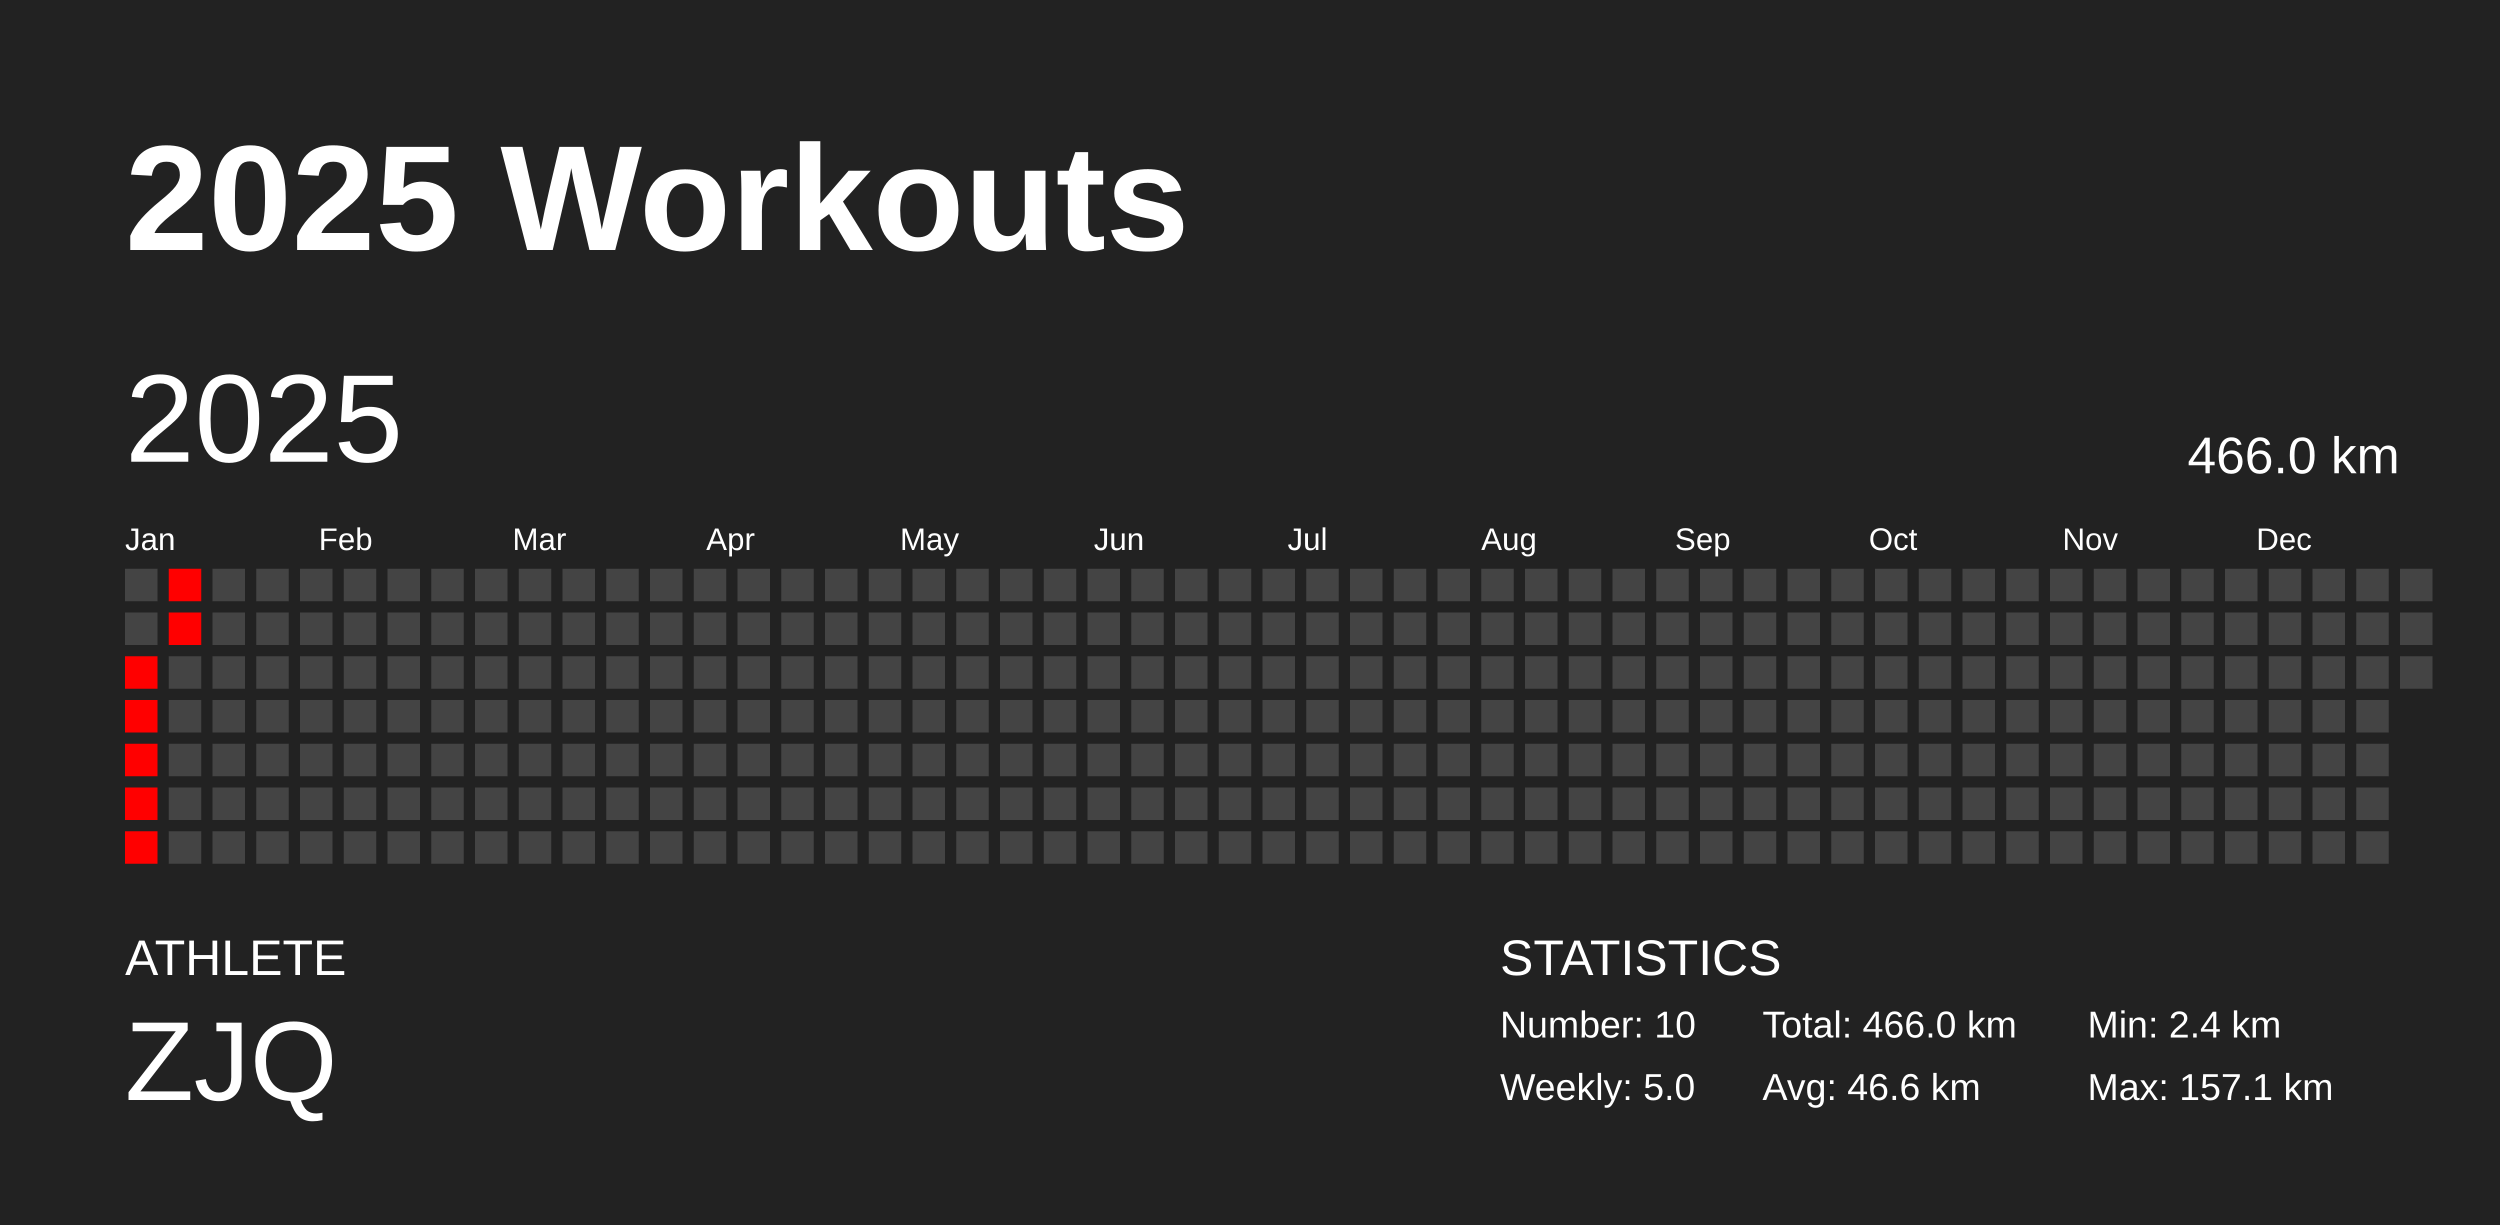
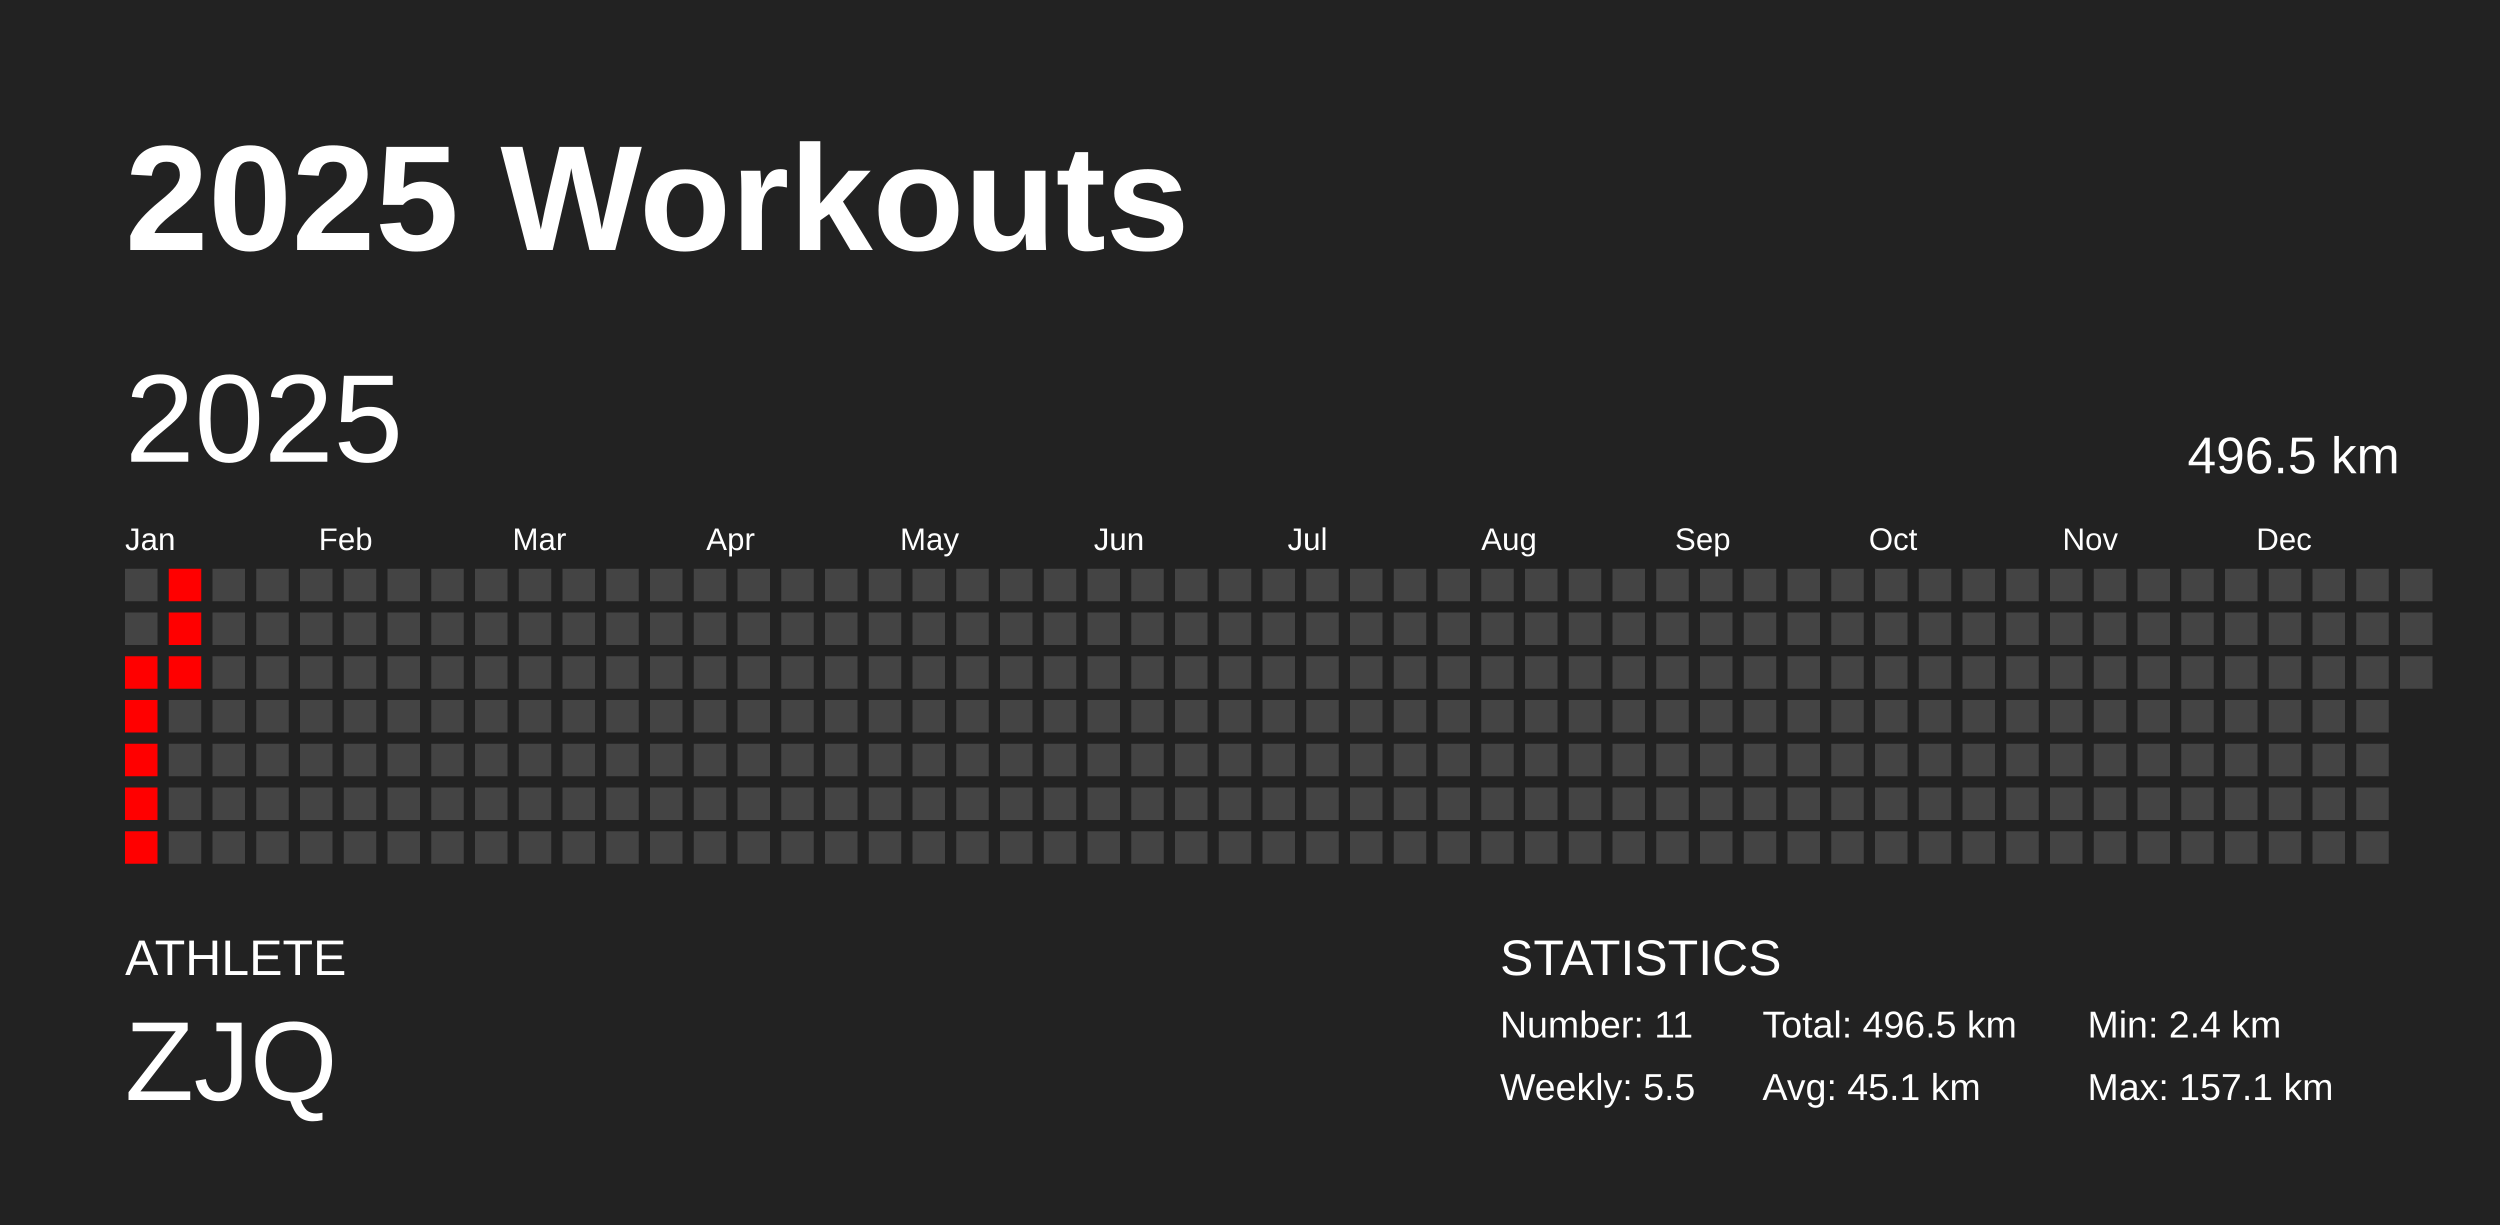
<svg xmlns="http://www.w3.org/2000/svg" baseProfile="full" height="98mm" version="1.1" viewBox="0,0,200,98" width="200mm">
  <defs />
  <rect fill="#222222" height="98" width="200" x="0" y="0" />
  <text fill="#FFFFFF" style="font-size:12px; font-family:Arial; font-weight:bold;" x="10" y="20">2025 Workouts</text>
  <text fill="#FFFFFF" style="font-size:4px; font-family:Arial" x="10" y="78">ATHLETE</text>
  <text fill="#FFFFFF" style="font-size:9px; font-family:Arial" x="10" y="88">ZJQ</text>
  <text fill="#FFFFFF" style="font-size:4px; font-family:Arial" x="120" y="78">STATISTICS</text>
-   <text fill="#FFFFFF" style="font-size:3px; font-family:Arial" x="120" y="83">Number: 10</text>
-   <text fill="#FFFFFF" style="font-size:3px; font-family:Arial" x="120" y="88">Weekly: 5.0</text>
-   <text fill="#FFFFFF" style="font-size:3px; font-family:Arial" x="141" y="83">Total: 466.0 km</text>
-   <text fill="#FFFFFF" style="font-size:3px; font-family:Arial" x="141" y="88">Avg: 46.6 km</text>
+   <text fill="#FFFFFF" style="font-size:3px; font-family:Arial" x="120" y="83">Number: 11</text>
+   <text fill="#FFFFFF" style="font-size:3px; font-family:Arial" x="120" y="88">Weekly: 5.5</text>
+   <text fill="#FFFFFF" style="font-size:3px; font-family:Arial" x="141" y="83">Total: 496.5 km</text>
+   <text fill="#FFFFFF" style="font-size:3px; font-family:Arial" x="141" y="88">Avg: 45.1 km</text>
  <text fill="#FFFFFF" style="font-size:3px; font-family:Arial" x="167" y="83">Min: 2.4 km</text>
  <text fill="#FFFFFF" style="font-size:3px; font-family:Arial" x="167" y="88">Max: 157.1 km</text>
  <text dominant-baseline="hanging" fill="#FFFFFF" style="font-size:10.0px; font-family:Arial;" x="10" y="30">2025</text>
-   <text dominant-baseline="hanging" fill="#FFFFFF" style="font-size:4.125px; font-family:Arial;" x="175" y="35">466.0 km</text>
+   <text dominant-baseline="hanging" fill="#FFFFFF" style="font-size:4.125px; font-family:Arial;" x="175" y="35">496.5 km</text>
  <text fill="#FFFFFF" style="font-size:2.5px; font-family:Arial" x="10.0" y="44">Jan</text>
  <text fill="#FFFFFF" style="font-size:2.5px; font-family:Arial" x="25.5" y="44">Feb</text>
  <text fill="#FFFFFF" style="font-size:2.5px; font-family:Arial" x="41.0" y="44">Mar</text>
  <text fill="#FFFFFF" style="font-size:2.5px; font-family:Arial" x="56.5" y="44">Apr</text>
  <text fill="#FFFFFF" style="font-size:2.5px; font-family:Arial" x="72.0" y="44">May</text>
  <text fill="#FFFFFF" style="font-size:2.5px; font-family:Arial" x="87.5" y="44">Jun</text>
  <text fill="#FFFFFF" style="font-size:2.5px; font-family:Arial" x="103.0" y="44">Jul</text>
  <text fill="#FFFFFF" style="font-size:2.5px; font-family:Arial" x="118.5" y="44">Aug</text>
  <text fill="#FFFFFF" style="font-size:2.5px; font-family:Arial" x="134.0" y="44">Sep</text>
  <text fill="#FFFFFF" style="font-size:2.5px; font-family:Arial" x="149.5" y="44">Oct</text>
  <text fill="#FFFFFF" style="font-size:2.5px; font-family:Arial" x="165.0" y="44">Nov</text>
  <text fill="#FFFFFF" style="font-size:2.5px; font-family:Arial" x="180.5" y="44">Dec</text>
  <rect fill="#444444" height="2.6" width="2.6" x="10.0" y="45.5" />
  <rect fill="#444444" height="2.6" width="2.6" x="10.0" y="49.0" />
  <rect fill="red" height="2.6" width="2.6" x="10.0" y="52.5" />
  <rect fill="red" height="2.6" width="2.6" x="10.0" y="56.0" />
  <rect fill="red" height="2.6" width="2.6" x="10.0" y="59.5" />
  <rect fill="red" height="2.6" width="2.6" x="10.0" y="63.0" />
  <rect fill="red" height="2.6" width="2.6" x="10.0" y="66.5" />
  <rect fill="red" height="2.6" width="2.6" x="13.5" y="45.5" />
  <rect fill="red" height="2.6" width="2.6" x="13.5" y="49.0" />
-   <rect fill="#444444" height="2.6" width="2.6" x="13.5" y="52.5" />
+   <rect fill="red" height="2.6" width="2.6" x="13.5" y="52.5" />
  <rect fill="#444444" height="2.6" width="2.6" x="13.5" y="56.0" />
  <rect fill="#444444" height="2.6" width="2.6" x="13.5" y="59.5" />
  <rect fill="#444444" height="2.6" width="2.6" x="13.5" y="63.0" />
  <rect fill="#444444" height="2.6" width="2.6" x="13.5" y="66.5" />
  <rect fill="#444444" height="2.6" width="2.6" x="17.0" y="45.5" />
  <rect fill="#444444" height="2.6" width="2.6" x="17.0" y="49.0" />
  <rect fill="#444444" height="2.6" width="2.6" x="17.0" y="52.5" />
  <rect fill="#444444" height="2.6" width="2.6" x="17.0" y="56.0" />
  <rect fill="#444444" height="2.6" width="2.6" x="17.0" y="59.5" />
  <rect fill="#444444" height="2.6" width="2.6" x="17.0" y="63.0" />
  <rect fill="#444444" height="2.6" width="2.6" x="17.0" y="66.5" />
  <rect fill="#444444" height="2.6" width="2.6" x="20.5" y="45.5" />
  <rect fill="#444444" height="2.6" width="2.6" x="20.5" y="49.0" />
  <rect fill="#444444" height="2.6" width="2.6" x="20.5" y="52.5" />
  <rect fill="#444444" height="2.6" width="2.6" x="20.5" y="56.0" />
  <rect fill="#444444" height="2.6" width="2.6" x="20.5" y="59.5" />
  <rect fill="#444444" height="2.6" width="2.6" x="20.5" y="63.0" />
  <rect fill="#444444" height="2.6" width="2.6" x="20.5" y="66.5" />
  <rect fill="#444444" height="2.6" width="2.6" x="24.0" y="45.5" />
  <rect fill="#444444" height="2.6" width="2.6" x="24.0" y="49.0" />
  <rect fill="#444444" height="2.6" width="2.6" x="24.0" y="52.5" />
  <rect fill="#444444" height="2.6" width="2.6" x="24.0" y="56.0" />
  <rect fill="#444444" height="2.6" width="2.6" x="24.0" y="59.5" />
  <rect fill="#444444" height="2.6" width="2.6" x="24.0" y="63.0" />
  <rect fill="#444444" height="2.6" width="2.6" x="24.0" y="66.5" />
  <rect fill="#444444" height="2.6" width="2.6" x="27.5" y="45.5" />
  <rect fill="#444444" height="2.6" width="2.6" x="27.5" y="49.0" />
  <rect fill="#444444" height="2.6" width="2.6" x="27.5" y="52.5" />
  <rect fill="#444444" height="2.6" width="2.6" x="27.5" y="56.0" />
  <rect fill="#444444" height="2.6" width="2.6" x="27.5" y="59.5" />
  <rect fill="#444444" height="2.6" width="2.6" x="27.5" y="63.0" />
  <rect fill="#444444" height="2.6" width="2.6" x="27.5" y="66.5" />
  <rect fill="#444444" height="2.6" width="2.6" x="31.0" y="45.5" />
  <rect fill="#444444" height="2.6" width="2.6" x="31.0" y="49.0" />
  <rect fill="#444444" height="2.6" width="2.6" x="31.0" y="52.5" />
  <rect fill="#444444" height="2.6" width="2.6" x="31.0" y="56.0" />
  <rect fill="#444444" height="2.6" width="2.6" x="31.0" y="59.5" />
  <rect fill="#444444" height="2.6" width="2.6" x="31.0" y="63.0" />
  <rect fill="#444444" height="2.6" width="2.6" x="31.0" y="66.5" />
  <rect fill="#444444" height="2.6" width="2.6" x="34.5" y="45.5" />
  <rect fill="#444444" height="2.6" width="2.6" x="34.5" y="49.0" />
  <rect fill="#444444" height="2.6" width="2.6" x="34.5" y="52.5" />
  <rect fill="#444444" height="2.6" width="2.6" x="34.5" y="56.0" />
  <rect fill="#444444" height="2.6" width="2.6" x="34.5" y="59.5" />
  <rect fill="#444444" height="2.6" width="2.6" x="34.5" y="63.0" />
  <rect fill="#444444" height="2.6" width="2.6" x="34.5" y="66.5" />
  <rect fill="#444444" height="2.6" width="2.6" x="38.0" y="45.5" />
  <rect fill="#444444" height="2.6" width="2.6" x="38.0" y="49.0" />
  <rect fill="#444444" height="2.6" width="2.6" x="38.0" y="52.5" />
  <rect fill="#444444" height="2.6" width="2.6" x="38.0" y="56.0" />
  <rect fill="#444444" height="2.6" width="2.6" x="38.0" y="59.5" />
  <rect fill="#444444" height="2.6" width="2.6" x="38.0" y="63.0" />
  <rect fill="#444444" height="2.6" width="2.6" x="38.0" y="66.5" />
  <rect fill="#444444" height="2.6" width="2.6" x="41.5" y="45.5" />
  <rect fill="#444444" height="2.6" width="2.6" x="41.5" y="49.0" />
  <rect fill="#444444" height="2.6" width="2.6" x="41.5" y="52.5" />
  <rect fill="#444444" height="2.6" width="2.6" x="41.5" y="56.0" />
  <rect fill="#444444" height="2.6" width="2.6" x="41.5" y="59.5" />
  <rect fill="#444444" height="2.6" width="2.6" x="41.5" y="63.0" />
  <rect fill="#444444" height="2.6" width="2.6" x="41.5" y="66.5" />
  <rect fill="#444444" height="2.6" width="2.6" x="45.0" y="45.5" />
  <rect fill="#444444" height="2.6" width="2.6" x="45.0" y="49.0" />
  <rect fill="#444444" height="2.6" width="2.6" x="45.0" y="52.5" />
  <rect fill="#444444" height="2.6" width="2.6" x="45.0" y="56.0" />
  <rect fill="#444444" height="2.6" width="2.6" x="45.0" y="59.5" />
  <rect fill="#444444" height="2.6" width="2.6" x="45.0" y="63.0" />
  <rect fill="#444444" height="2.6" width="2.6" x="45.0" y="66.5" />
  <rect fill="#444444" height="2.6" width="2.6" x="48.5" y="45.5" />
  <rect fill="#444444" height="2.6" width="2.6" x="48.5" y="49.0" />
  <rect fill="#444444" height="2.6" width="2.6" x="48.5" y="52.5" />
  <rect fill="#444444" height="2.6" width="2.6" x="48.5" y="56.0" />
  <rect fill="#444444" height="2.6" width="2.6" x="48.5" y="59.5" />
  <rect fill="#444444" height="2.6" width="2.6" x="48.5" y="63.0" />
  <rect fill="#444444" height="2.6" width="2.6" x="48.5" y="66.5" />
  <rect fill="#444444" height="2.6" width="2.6" x="52.0" y="45.5" />
  <rect fill="#444444" height="2.6" width="2.6" x="52.0" y="49.0" />
  <rect fill="#444444" height="2.6" width="2.6" x="52.0" y="52.5" />
  <rect fill="#444444" height="2.6" width="2.6" x="52.0" y="56.0" />
  <rect fill="#444444" height="2.6" width="2.6" x="52.0" y="59.5" />
  <rect fill="#444444" height="2.6" width="2.6" x="52.0" y="63.0" />
  <rect fill="#444444" height="2.6" width="2.6" x="52.0" y="66.5" />
  <rect fill="#444444" height="2.6" width="2.6" x="55.5" y="45.5" />
  <rect fill="#444444" height="2.6" width="2.6" x="55.5" y="49.0" />
  <rect fill="#444444" height="2.6" width="2.6" x="55.5" y="52.5" />
  <rect fill="#444444" height="2.6" width="2.6" x="55.5" y="56.0" />
  <rect fill="#444444" height="2.6" width="2.6" x="55.5" y="59.5" />
  <rect fill="#444444" height="2.6" width="2.6" x="55.5" y="63.0" />
  <rect fill="#444444" height="2.6" width="2.6" x="55.5" y="66.5" />
  <rect fill="#444444" height="2.6" width="2.6" x="59.0" y="45.5" />
  <rect fill="#444444" height="2.6" width="2.6" x="59.0" y="49.0" />
  <rect fill="#444444" height="2.6" width="2.6" x="59.0" y="52.5" />
  <rect fill="#444444" height="2.6" width="2.6" x="59.0" y="56.0" />
  <rect fill="#444444" height="2.6" width="2.6" x="59.0" y="59.5" />
  <rect fill="#444444" height="2.6" width="2.6" x="59.0" y="63.0" />
  <rect fill="#444444" height="2.6" width="2.6" x="59.0" y="66.5" />
  <rect fill="#444444" height="2.6" width="2.6" x="62.5" y="45.5" />
  <rect fill="#444444" height="2.6" width="2.6" x="62.5" y="49.0" />
  <rect fill="#444444" height="2.6" width="2.6" x="62.5" y="52.5" />
  <rect fill="#444444" height="2.6" width="2.6" x="62.5" y="56.0" />
  <rect fill="#444444" height="2.6" width="2.6" x="62.5" y="59.5" />
  <rect fill="#444444" height="2.6" width="2.6" x="62.5" y="63.0" />
  <rect fill="#444444" height="2.6" width="2.6" x="62.5" y="66.5" />
  <rect fill="#444444" height="2.6" width="2.6" x="66.0" y="45.5" />
  <rect fill="#444444" height="2.6" width="2.6" x="66.0" y="49.0" />
  <rect fill="#444444" height="2.6" width="2.6" x="66.0" y="52.5" />
  <rect fill="#444444" height="2.6" width="2.6" x="66.0" y="56.0" />
  <rect fill="#444444" height="2.6" width="2.6" x="66.0" y="59.5" />
  <rect fill="#444444" height="2.6" width="2.6" x="66.0" y="63.0" />
  <rect fill="#444444" height="2.6" width="2.6" x="66.0" y="66.5" />
  <rect fill="#444444" height="2.6" width="2.6" x="69.5" y="45.5" />
  <rect fill="#444444" height="2.6" width="2.6" x="69.5" y="49.0" />
  <rect fill="#444444" height="2.6" width="2.6" x="69.5" y="52.5" />
  <rect fill="#444444" height="2.6" width="2.6" x="69.5" y="56.0" />
  <rect fill="#444444" height="2.6" width="2.6" x="69.5" y="59.5" />
  <rect fill="#444444" height="2.6" width="2.6" x="69.5" y="63.0" />
  <rect fill="#444444" height="2.6" width="2.6" x="69.5" y="66.5" />
  <rect fill="#444444" height="2.6" width="2.6" x="73.0" y="45.5" />
  <rect fill="#444444" height="2.6" width="2.6" x="73.0" y="49.0" />
  <rect fill="#444444" height="2.6" width="2.6" x="73.0" y="52.5" />
  <rect fill="#444444" height="2.6" width="2.6" x="73.0" y="56.0" />
  <rect fill="#444444" height="2.6" width="2.6" x="73.0" y="59.5" />
  <rect fill="#444444" height="2.6" width="2.6" x="73.0" y="63.0" />
  <rect fill="#444444" height="2.6" width="2.6" x="73.0" y="66.5" />
  <rect fill="#444444" height="2.6" width="2.6" x="76.5" y="45.5" />
  <rect fill="#444444" height="2.6" width="2.6" x="76.5" y="49.0" />
  <rect fill="#444444" height="2.6" width="2.6" x="76.5" y="52.5" />
  <rect fill="#444444" height="2.6" width="2.6" x="76.5" y="56.0" />
  <rect fill="#444444" height="2.6" width="2.6" x="76.5" y="59.5" />
  <rect fill="#444444" height="2.6" width="2.6" x="76.5" y="63.0" />
  <rect fill="#444444" height="2.6" width="2.6" x="76.5" y="66.5" />
  <rect fill="#444444" height="2.6" width="2.6" x="80.0" y="45.5" />
  <rect fill="#444444" height="2.6" width="2.6" x="80.0" y="49.0" />
  <rect fill="#444444" height="2.6" width="2.6" x="80.0" y="52.5" />
  <rect fill="#444444" height="2.6" width="2.6" x="80.0" y="56.0" />
  <rect fill="#444444" height="2.6" width="2.6" x="80.0" y="59.5" />
  <rect fill="#444444" height="2.6" width="2.6" x="80.0" y="63.0" />
  <rect fill="#444444" height="2.6" width="2.6" x="80.0" y="66.5" />
  <rect fill="#444444" height="2.6" width="2.6" x="83.5" y="45.5" />
  <rect fill="#444444" height="2.6" width="2.6" x="83.5" y="49.0" />
  <rect fill="#444444" height="2.6" width="2.6" x="83.5" y="52.5" />
  <rect fill="#444444" height="2.6" width="2.6" x="83.5" y="56.0" />
  <rect fill="#444444" height="2.6" width="2.6" x="83.5" y="59.5" />
  <rect fill="#444444" height="2.6" width="2.6" x="83.5" y="63.0" />
  <rect fill="#444444" height="2.6" width="2.6" x="83.5" y="66.5" />
  <rect fill="#444444" height="2.6" width="2.6" x="87.0" y="45.5" />
  <rect fill="#444444" height="2.6" width="2.6" x="87.0" y="49.0" />
  <rect fill="#444444" height="2.6" width="2.6" x="87.0" y="52.5" />
  <rect fill="#444444" height="2.6" width="2.6" x="87.0" y="56.0" />
  <rect fill="#444444" height="2.6" width="2.6" x="87.0" y="59.5" />
  <rect fill="#444444" height="2.6" width="2.6" x="87.0" y="63.0" />
  <rect fill="#444444" height="2.6" width="2.6" x="87.0" y="66.5" />
  <rect fill="#444444" height="2.6" width="2.6" x="90.5" y="45.5" />
  <rect fill="#444444" height="2.6" width="2.6" x="90.5" y="49.0" />
  <rect fill="#444444" height="2.6" width="2.6" x="90.5" y="52.5" />
  <rect fill="#444444" height="2.6" width="2.6" x="90.5" y="56.0" />
  <rect fill="#444444" height="2.6" width="2.6" x="90.5" y="59.5" />
  <rect fill="#444444" height="2.6" width="2.6" x="90.5" y="63.0" />
  <rect fill="#444444" height="2.6" width="2.6" x="90.5" y="66.5" />
  <rect fill="#444444" height="2.6" width="2.6" x="94.0" y="45.5" />
  <rect fill="#444444" height="2.6" width="2.6" x="94.0" y="49.0" />
  <rect fill="#444444" height="2.6" width="2.6" x="94.0" y="52.5" />
  <rect fill="#444444" height="2.6" width="2.6" x="94.0" y="56.0" />
  <rect fill="#444444" height="2.6" width="2.6" x="94.0" y="59.5" />
  <rect fill="#444444" height="2.6" width="2.6" x="94.0" y="63.0" />
  <rect fill="#444444" height="2.6" width="2.6" x="94.0" y="66.5" />
  <rect fill="#444444" height="2.6" width="2.6" x="97.5" y="45.5" />
  <rect fill="#444444" height="2.6" width="2.6" x="97.5" y="49.0" />
  <rect fill="#444444" height="2.6" width="2.6" x="97.5" y="52.5" />
  <rect fill="#444444" height="2.6" width="2.6" x="97.5" y="56.0" />
  <rect fill="#444444" height="2.6" width="2.6" x="97.5" y="59.5" />
  <rect fill="#444444" height="2.6" width="2.6" x="97.5" y="63.0" />
  <rect fill="#444444" height="2.6" width="2.6" x="97.5" y="66.5" />
  <rect fill="#444444" height="2.6" width="2.6" x="101.0" y="45.5" />
  <rect fill="#444444" height="2.6" width="2.6" x="101.0" y="49.0" />
  <rect fill="#444444" height="2.6" width="2.6" x="101.0" y="52.5" />
  <rect fill="#444444" height="2.6" width="2.6" x="101.0" y="56.0" />
  <rect fill="#444444" height="2.6" width="2.6" x="101.0" y="59.5" />
  <rect fill="#444444" height="2.6" width="2.6" x="101.0" y="63.0" />
  <rect fill="#444444" height="2.6" width="2.6" x="101.0" y="66.5" />
  <rect fill="#444444" height="2.6" width="2.6" x="104.5" y="45.5" />
  <rect fill="#444444" height="2.6" width="2.6" x="104.5" y="49.0" />
  <rect fill="#444444" height="2.6" width="2.6" x="104.5" y="52.5" />
  <rect fill="#444444" height="2.6" width="2.6" x="104.5" y="56.0" />
  <rect fill="#444444" height="2.6" width="2.6" x="104.5" y="59.5" />
  <rect fill="#444444" height="2.6" width="2.6" x="104.5" y="63.0" />
  <rect fill="#444444" height="2.6" width="2.6" x="104.5" y="66.5" />
  <rect fill="#444444" height="2.6" width="2.6" x="108.0" y="45.5" />
  <rect fill="#444444" height="2.6" width="2.6" x="108.0" y="49.0" />
  <rect fill="#444444" height="2.6" width="2.6" x="108.0" y="52.5" />
  <rect fill="#444444" height="2.6" width="2.6" x="108.0" y="56.0" />
  <rect fill="#444444" height="2.6" width="2.6" x="108.0" y="59.5" />
  <rect fill="#444444" height="2.6" width="2.6" x="108.0" y="63.0" />
  <rect fill="#444444" height="2.6" width="2.6" x="108.0" y="66.5" />
  <rect fill="#444444" height="2.6" width="2.6" x="111.5" y="45.5" />
  <rect fill="#444444" height="2.6" width="2.6" x="111.5" y="49.0" />
  <rect fill="#444444" height="2.6" width="2.6" x="111.5" y="52.5" />
  <rect fill="#444444" height="2.6" width="2.6" x="111.5" y="56.0" />
  <rect fill="#444444" height="2.6" width="2.6" x="111.5" y="59.5" />
  <rect fill="#444444" height="2.6" width="2.6" x="111.5" y="63.0" />
  <rect fill="#444444" height="2.6" width="2.6" x="111.5" y="66.5" />
  <rect fill="#444444" height="2.6" width="2.6" x="115.0" y="45.5" />
  <rect fill="#444444" height="2.6" width="2.6" x="115.0" y="49.0" />
  <rect fill="#444444" height="2.6" width="2.6" x="115.0" y="52.5" />
  <rect fill="#444444" height="2.6" width="2.6" x="115.0" y="56.0" />
  <rect fill="#444444" height="2.6" width="2.6" x="115.0" y="59.5" />
  <rect fill="#444444" height="2.6" width="2.6" x="115.0" y="63.0" />
  <rect fill="#444444" height="2.6" width="2.6" x="115.0" y="66.5" />
  <rect fill="#444444" height="2.6" width="2.6" x="118.5" y="45.5" />
  <rect fill="#444444" height="2.6" width="2.6" x="118.5" y="49.0" />
  <rect fill="#444444" height="2.6" width="2.6" x="118.5" y="52.5" />
  <rect fill="#444444" height="2.6" width="2.6" x="118.5" y="56.0" />
  <rect fill="#444444" height="2.6" width="2.6" x="118.5" y="59.5" />
  <rect fill="#444444" height="2.6" width="2.6" x="118.5" y="63.0" />
  <rect fill="#444444" height="2.6" width="2.6" x="118.5" y="66.5" />
  <rect fill="#444444" height="2.6" width="2.6" x="122.0" y="45.5" />
  <rect fill="#444444" height="2.6" width="2.6" x="122.0" y="49.0" />
  <rect fill="#444444" height="2.6" width="2.6" x="122.0" y="52.5" />
  <rect fill="#444444" height="2.6" width="2.6" x="122.0" y="56.0" />
  <rect fill="#444444" height="2.6" width="2.6" x="122.0" y="59.5" />
  <rect fill="#444444" height="2.6" width="2.6" x="122.0" y="63.0" />
  <rect fill="#444444" height="2.6" width="2.6" x="122.0" y="66.5" />
  <rect fill="#444444" height="2.6" width="2.6" x="125.5" y="45.5" />
  <rect fill="#444444" height="2.6" width="2.6" x="125.5" y="49.0" />
  <rect fill="#444444" height="2.6" width="2.6" x="125.5" y="52.5" />
  <rect fill="#444444" height="2.6" width="2.6" x="125.5" y="56.0" />
  <rect fill="#444444" height="2.6" width="2.6" x="125.5" y="59.5" />
  <rect fill="#444444" height="2.6" width="2.6" x="125.5" y="63.0" />
  <rect fill="#444444" height="2.6" width="2.6" x="125.5" y="66.5" />
  <rect fill="#444444" height="2.6" width="2.6" x="129.0" y="45.5" />
  <rect fill="#444444" height="2.6" width="2.6" x="129.0" y="49.0" />
  <rect fill="#444444" height="2.6" width="2.6" x="129.0" y="52.5" />
  <rect fill="#444444" height="2.6" width="2.6" x="129.0" y="56.0" />
  <rect fill="#444444" height="2.6" width="2.6" x="129.0" y="59.5" />
  <rect fill="#444444" height="2.6" width="2.6" x="129.0" y="63.0" />
  <rect fill="#444444" height="2.6" width="2.6" x="129.0" y="66.5" />
  <rect fill="#444444" height="2.6" width="2.6" x="132.5" y="45.5" />
  <rect fill="#444444" height="2.6" width="2.6" x="132.5" y="49.0" />
  <rect fill="#444444" height="2.6" width="2.6" x="132.5" y="52.5" />
  <rect fill="#444444" height="2.6" width="2.6" x="132.5" y="56.0" />
  <rect fill="#444444" height="2.6" width="2.6" x="132.5" y="59.5" />
  <rect fill="#444444" height="2.6" width="2.6" x="132.5" y="63.0" />
  <rect fill="#444444" height="2.6" width="2.6" x="132.5" y="66.5" />
  <rect fill="#444444" height="2.6" width="2.6" x="136.0" y="45.5" />
  <rect fill="#444444" height="2.6" width="2.6" x="136.0" y="49.0" />
  <rect fill="#444444" height="2.6" width="2.6" x="136.0" y="52.5" />
  <rect fill="#444444" height="2.6" width="2.6" x="136.0" y="56.0" />
  <rect fill="#444444" height="2.6" width="2.6" x="136.0" y="59.5" />
  <rect fill="#444444" height="2.6" width="2.6" x="136.0" y="63.0" />
  <rect fill="#444444" height="2.6" width="2.6" x="136.0" y="66.5" />
  <rect fill="#444444" height="2.6" width="2.6" x="139.5" y="45.5" />
  <rect fill="#444444" height="2.6" width="2.6" x="139.5" y="49.0" />
  <rect fill="#444444" height="2.6" width="2.6" x="139.5" y="52.5" />
  <rect fill="#444444" height="2.6" width="2.6" x="139.5" y="56.0" />
  <rect fill="#444444" height="2.6" width="2.6" x="139.5" y="59.5" />
  <rect fill="#444444" height="2.6" width="2.6" x="139.5" y="63.0" />
  <rect fill="#444444" height="2.6" width="2.6" x="139.5" y="66.5" />
  <rect fill="#444444" height="2.6" width="2.6" x="143.0" y="45.5" />
  <rect fill="#444444" height="2.6" width="2.6" x="143.0" y="49.0" />
  <rect fill="#444444" height="2.6" width="2.6" x="143.0" y="52.5" />
  <rect fill="#444444" height="2.6" width="2.6" x="143.0" y="56.0" />
  <rect fill="#444444" height="2.6" width="2.6" x="143.0" y="59.5" />
  <rect fill="#444444" height="2.6" width="2.6" x="143.0" y="63.0" />
  <rect fill="#444444" height="2.6" width="2.6" x="143.0" y="66.5" />
  <rect fill="#444444" height="2.6" width="2.6" x="146.5" y="45.5" />
  <rect fill="#444444" height="2.6" width="2.6" x="146.5" y="49.0" />
  <rect fill="#444444" height="2.6" width="2.6" x="146.5" y="52.5" />
  <rect fill="#444444" height="2.6" width="2.6" x="146.5" y="56.0" />
  <rect fill="#444444" height="2.6" width="2.6" x="146.5" y="59.5" />
  <rect fill="#444444" height="2.6" width="2.6" x="146.5" y="63.0" />
  <rect fill="#444444" height="2.6" width="2.6" x="146.5" y="66.5" />
  <rect fill="#444444" height="2.6" width="2.6" x="150.0" y="45.5" />
  <rect fill="#444444" height="2.6" width="2.6" x="150.0" y="49.0" />
  <rect fill="#444444" height="2.6" width="2.6" x="150.0" y="52.5" />
  <rect fill="#444444" height="2.6" width="2.6" x="150.0" y="56.0" />
  <rect fill="#444444" height="2.6" width="2.6" x="150.0" y="59.5" />
  <rect fill="#444444" height="2.6" width="2.6" x="150.0" y="63.0" />
  <rect fill="#444444" height="2.6" width="2.6" x="150.0" y="66.5" />
  <rect fill="#444444" height="2.6" width="2.6" x="153.5" y="45.5" />
  <rect fill="#444444" height="2.6" width="2.6" x="153.5" y="49.0" />
  <rect fill="#444444" height="2.6" width="2.6" x="153.5" y="52.5" />
  <rect fill="#444444" height="2.6" width="2.6" x="153.5" y="56.0" />
  <rect fill="#444444" height="2.6" width="2.6" x="153.5" y="59.5" />
  <rect fill="#444444" height="2.6" width="2.6" x="153.5" y="63.0" />
  <rect fill="#444444" height="2.6" width="2.6" x="153.5" y="66.5" />
  <rect fill="#444444" height="2.6" width="2.6" x="157.0" y="45.5" />
  <rect fill="#444444" height="2.6" width="2.6" x="157.0" y="49.0" />
  <rect fill="#444444" height="2.6" width="2.6" x="157.0" y="52.5" />
  <rect fill="#444444" height="2.6" width="2.6" x="157.0" y="56.0" />
  <rect fill="#444444" height="2.6" width="2.6" x="157.0" y="59.5" />
  <rect fill="#444444" height="2.6" width="2.6" x="157.0" y="63.0" />
  <rect fill="#444444" height="2.6" width="2.6" x="157.0" y="66.5" />
  <rect fill="#444444" height="2.6" width="2.6" x="160.5" y="45.5" />
  <rect fill="#444444" height="2.6" width="2.6" x="160.5" y="49.0" />
  <rect fill="#444444" height="2.6" width="2.6" x="160.5" y="52.5" />
  <rect fill="#444444" height="2.6" width="2.6" x="160.5" y="56.0" />
  <rect fill="#444444" height="2.6" width="2.6" x="160.5" y="59.5" />
  <rect fill="#444444" height="2.6" width="2.6" x="160.5" y="63.0" />
  <rect fill="#444444" height="2.6" width="2.6" x="160.5" y="66.5" />
  <rect fill="#444444" height="2.6" width="2.6" x="164.0" y="45.5" />
  <rect fill="#444444" height="2.6" width="2.6" x="164.0" y="49.0" />
  <rect fill="#444444" height="2.6" width="2.6" x="164.0" y="52.5" />
  <rect fill="#444444" height="2.6" width="2.6" x="164.0" y="56.0" />
  <rect fill="#444444" height="2.6" width="2.6" x="164.0" y="59.5" />
  <rect fill="#444444" height="2.6" width="2.6" x="164.0" y="63.0" />
  <rect fill="#444444" height="2.6" width="2.6" x="164.0" y="66.5" />
  <rect fill="#444444" height="2.6" width="2.6" x="167.5" y="45.5" />
  <rect fill="#444444" height="2.6" width="2.6" x="167.5" y="49.0" />
  <rect fill="#444444" height="2.6" width="2.6" x="167.5" y="52.5" />
  <rect fill="#444444" height="2.6" width="2.6" x="167.5" y="56.0" />
  <rect fill="#444444" height="2.6" width="2.6" x="167.5" y="59.5" />
  <rect fill="#444444" height="2.6" width="2.6" x="167.5" y="63.0" />
  <rect fill="#444444" height="2.6" width="2.6" x="167.5" y="66.5" />
  <rect fill="#444444" height="2.6" width="2.6" x="171.0" y="45.5" />
  <rect fill="#444444" height="2.6" width="2.6" x="171.0" y="49.0" />
  <rect fill="#444444" height="2.6" width="2.6" x="171.0" y="52.5" />
  <rect fill="#444444" height="2.6" width="2.6" x="171.0" y="56.0" />
  <rect fill="#444444" height="2.6" width="2.6" x="171.0" y="59.5" />
  <rect fill="#444444" height="2.6" width="2.6" x="171.0" y="63.0" />
  <rect fill="#444444" height="2.6" width="2.6" x="171.0" y="66.5" />
  <rect fill="#444444" height="2.6" width="2.6" x="174.5" y="45.5" />
  <rect fill="#444444" height="2.6" width="2.6" x="174.5" y="49.0" />
  <rect fill="#444444" height="2.6" width="2.6" x="174.5" y="52.5" />
  <rect fill="#444444" height="2.6" width="2.6" x="174.5" y="56.0" />
  <rect fill="#444444" height="2.6" width="2.6" x="174.5" y="59.5" />
  <rect fill="#444444" height="2.6" width="2.6" x="174.5" y="63.0" />
  <rect fill="#444444" height="2.6" width="2.6" x="174.5" y="66.5" />
  <rect fill="#444444" height="2.6" width="2.6" x="178.0" y="45.5" />
  <rect fill="#444444" height="2.6" width="2.6" x="178.0" y="49.0" />
  <rect fill="#444444" height="2.6" width="2.6" x="178.0" y="52.5" />
  <rect fill="#444444" height="2.6" width="2.6" x="178.0" y="56.0" />
  <rect fill="#444444" height="2.6" width="2.6" x="178.0" y="59.5" />
  <rect fill="#444444" height="2.6" width="2.6" x="178.0" y="63.0" />
  <rect fill="#444444" height="2.6" width="2.6" x="178.0" y="66.5" />
  <rect fill="#444444" height="2.6" width="2.6" x="181.5" y="45.5" />
  <rect fill="#444444" height="2.6" width="2.6" x="181.5" y="49.0" />
  <rect fill="#444444" height="2.6" width="2.6" x="181.5" y="52.5" />
  <rect fill="#444444" height="2.6" width="2.6" x="181.5" y="56.0" />
  <rect fill="#444444" height="2.6" width="2.6" x="181.5" y="59.5" />
  <rect fill="#444444" height="2.6" width="2.6" x="181.5" y="63.0" />
  <rect fill="#444444" height="2.6" width="2.6" x="181.5" y="66.5" />
  <rect fill="#444444" height="2.6" width="2.6" x="185.0" y="45.5" />
  <rect fill="#444444" height="2.6" width="2.6" x="185.0" y="49.0" />
  <rect fill="#444444" height="2.6" width="2.6" x="185.0" y="52.5" />
  <rect fill="#444444" height="2.6" width="2.6" x="185.0" y="56.0" />
  <rect fill="#444444" height="2.6" width="2.6" x="185.0" y="59.5" />
  <rect fill="#444444" height="2.6" width="2.6" x="185.0" y="63.0" />
  <rect fill="#444444" height="2.6" width="2.6" x="185.0" y="66.5" />
  <rect fill="#444444" height="2.6" width="2.6" x="188.5" y="45.5" />
  <rect fill="#444444" height="2.6" width="2.6" x="188.5" y="49.0" />
  <rect fill="#444444" height="2.6" width="2.6" x="188.5" y="52.5" />
  <rect fill="#444444" height="2.6" width="2.6" x="188.5" y="56.0" />
  <rect fill="#444444" height="2.6" width="2.6" x="188.5" y="59.5" />
  <rect fill="#444444" height="2.6" width="2.6" x="188.5" y="63.0" />
  <rect fill="#444444" height="2.6" width="2.6" x="188.5" y="66.5" />
  <rect fill="#444444" height="2.6" width="2.6" x="192.0" y="45.5" />
  <rect fill="#444444" height="2.6" width="2.6" x="192.0" y="49.0" />
  <rect fill="#444444" height="2.6" width="2.6" x="192.0" y="52.5" />
</svg>
